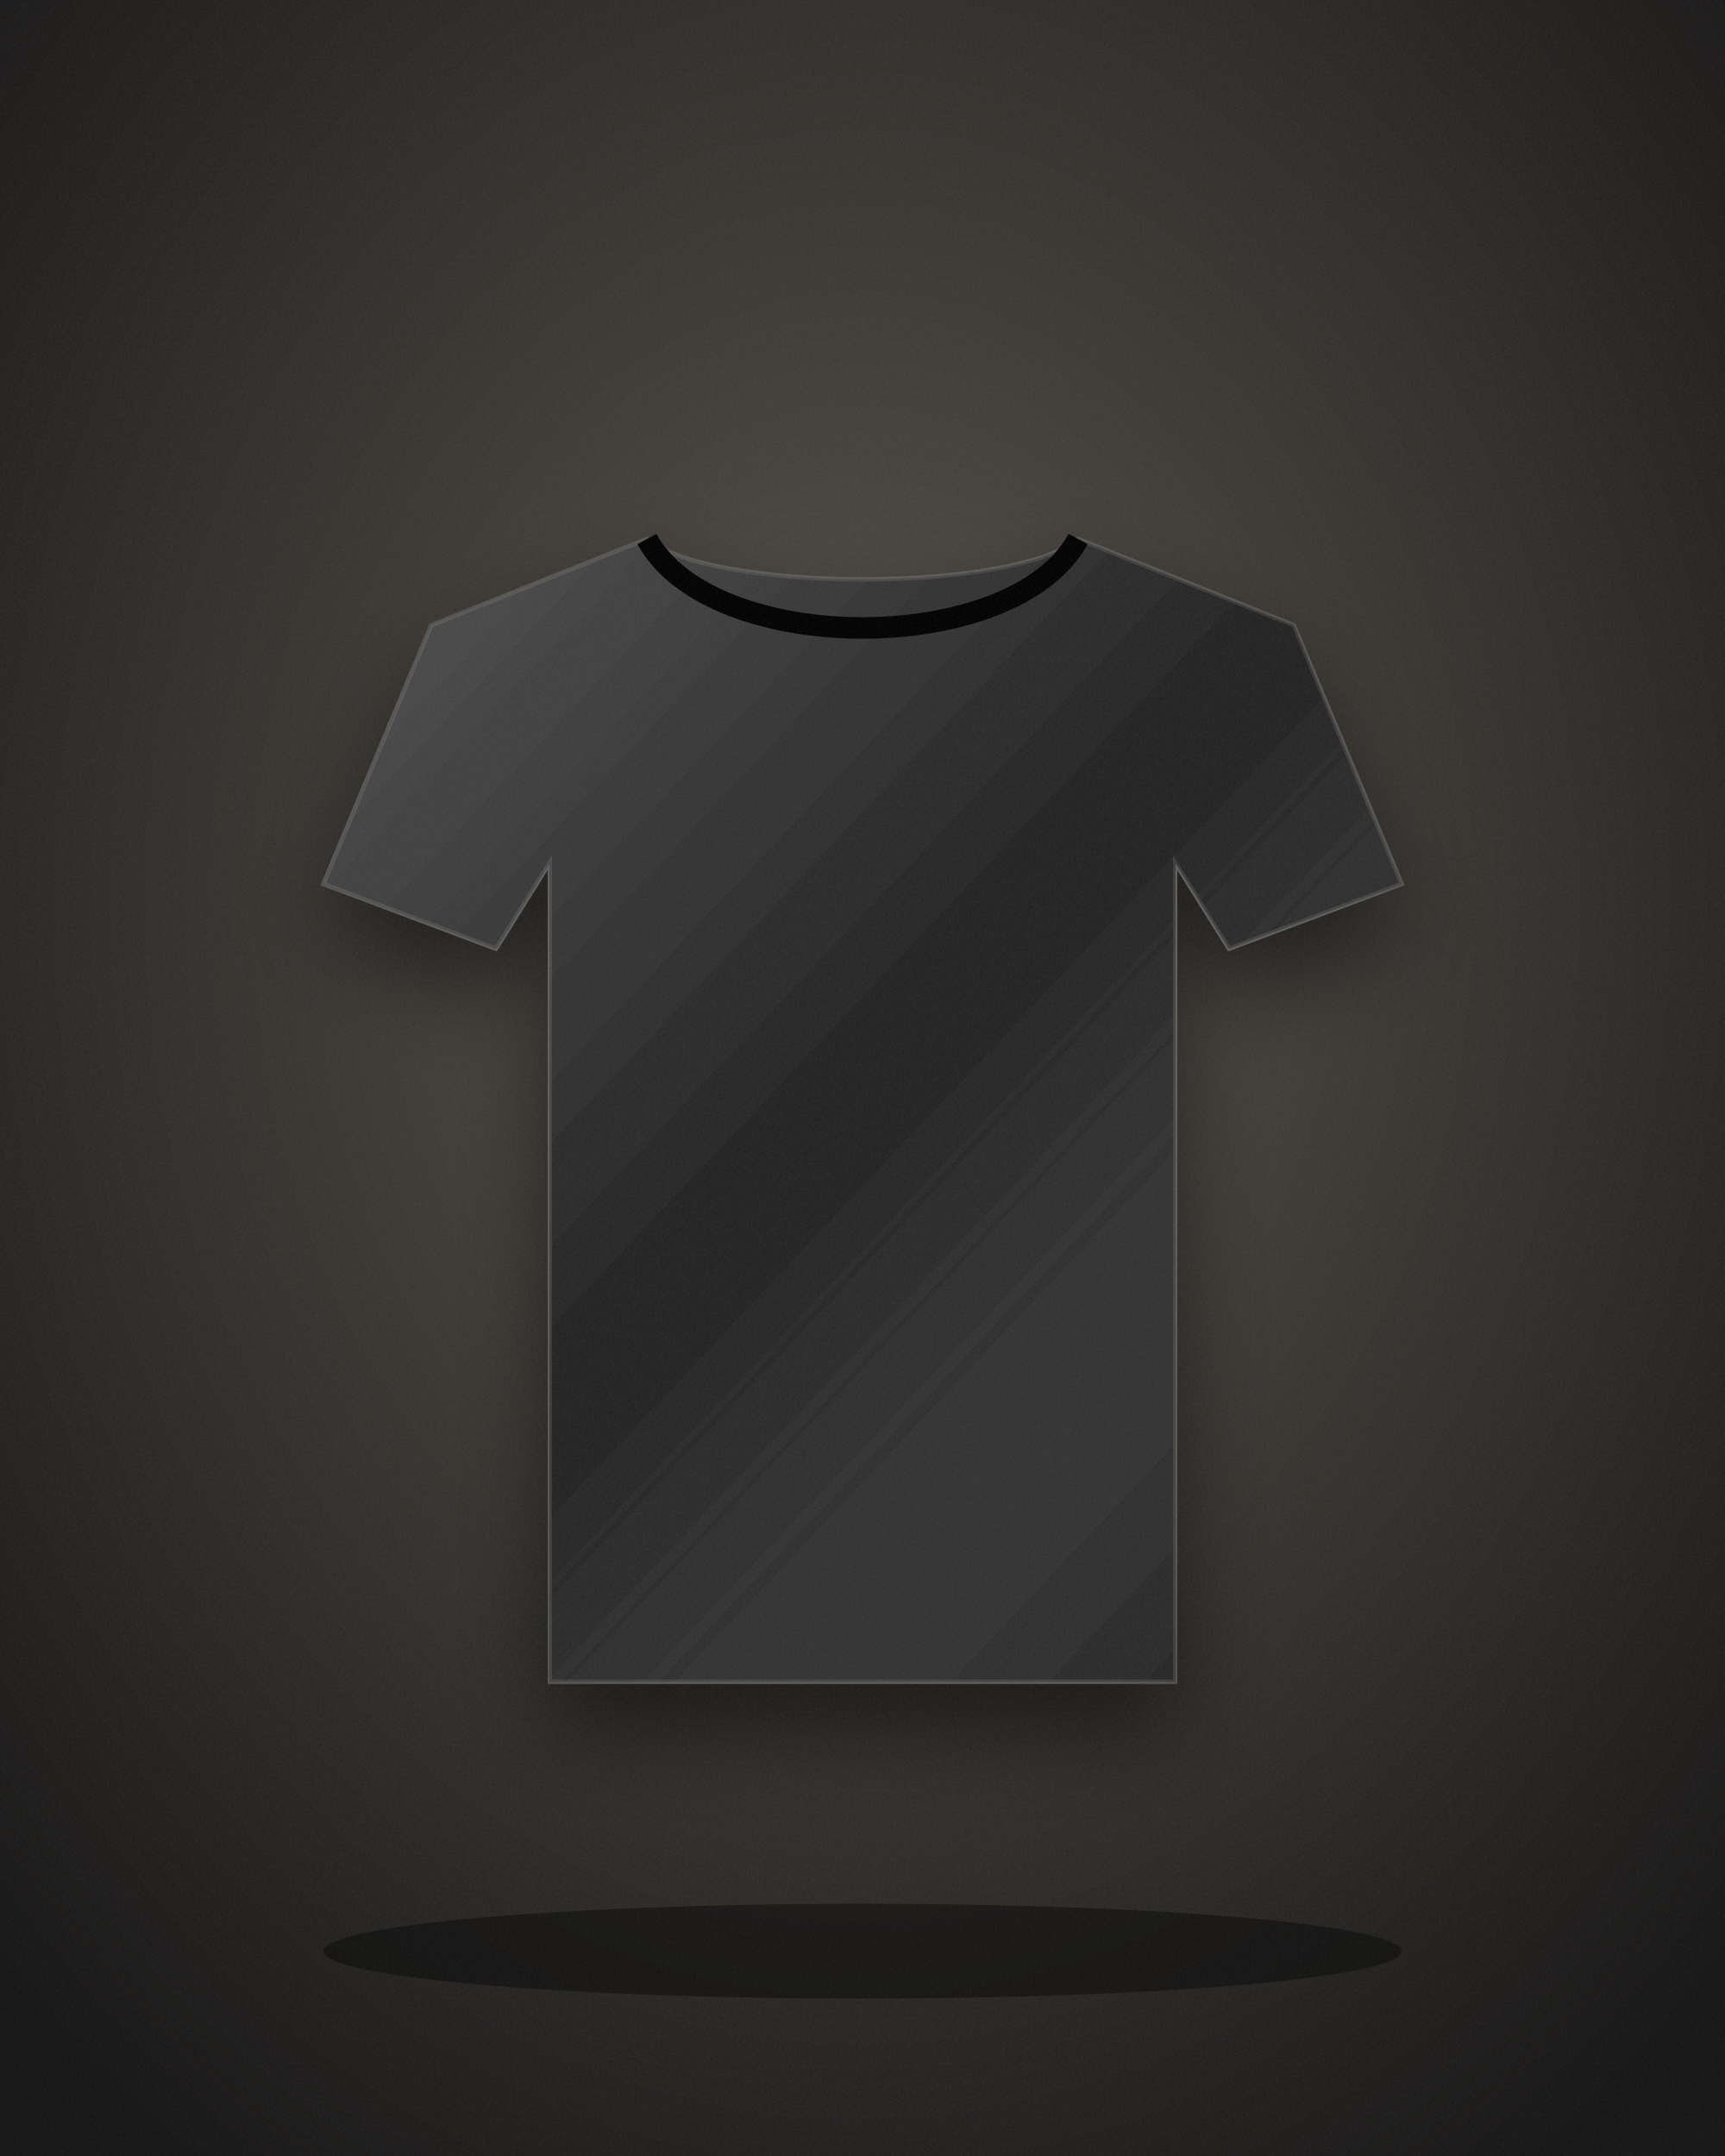
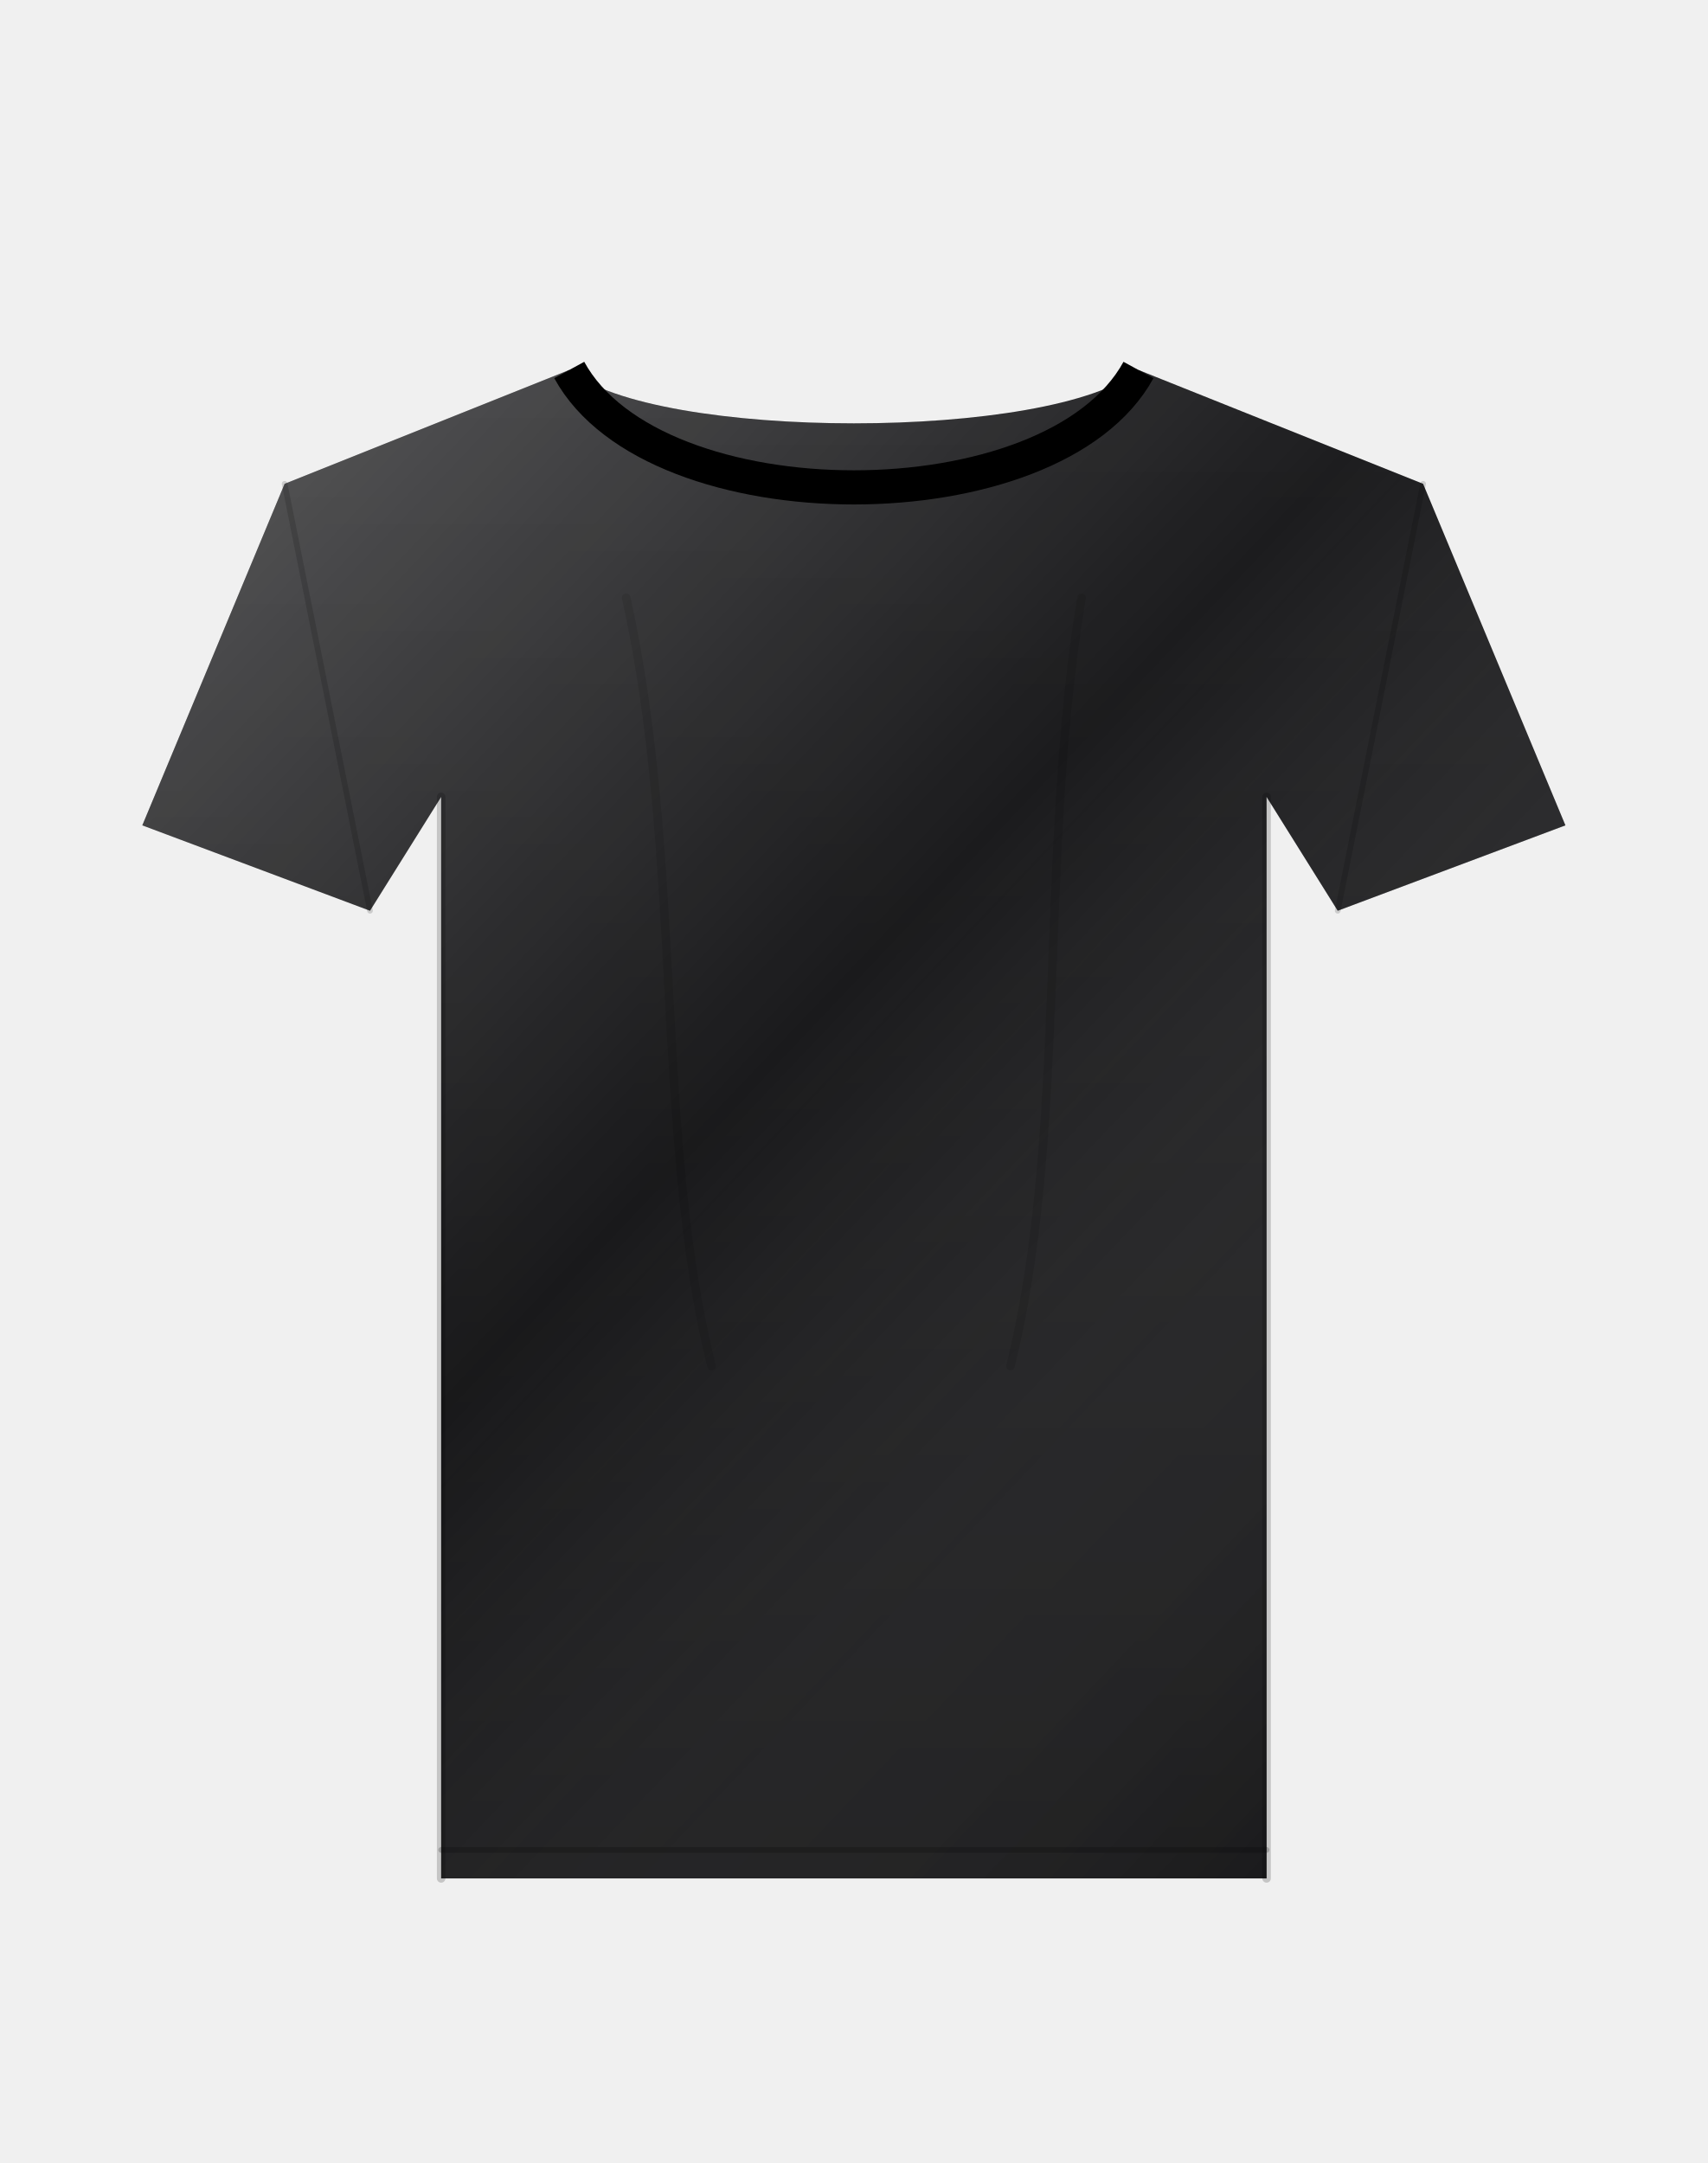
- <svg xmlns="http://www.w3.org/2000/svg" viewBox="0 0 800 1000" width="800" height="1000">
+ <svg xmlns="http://www.w3.org/2000/svg" viewBox="100 120 600 760" width="600" height="760">
  <defs>
-     <radialGradient id="foco" cx="50%" cy="42%" r="70%">
-       <stop offset="0" stop-color="#57524a" />
-       <stop offset="1" stop-color="#151414" />
-     </radialGradient>
    <linearGradient id="luz" x1="0" y1="0" x2="1" y2="1">
-       <stop offset="0" stop-color="#fff" stop-opacity=".22" />
-       <stop offset=".5" stop-color="#fff" stop-opacity="0" />
-       <stop offset="1" stop-color="#000" stop-opacity=".35" />
+       <stop offset="0" stop-color="#fff" stop-opacity=".28" />
+       <stop offset=".45" stop-color="#fff" stop-opacity="0" />
+       <stop offset="1" stop-color="#000" stop-opacity=".38" />
    </linearGradient>
-     <filter id="grano">
-       <feTurbulence type="fractalNoise" baseFrequency=".85" numOctaves="2" stitchTiles="stitch" />
-       <feColorMatrix values="0 0 0 0 1  0 0 0 0 1  0 0 0 0 1  0 0 0 .05 0" />
-     </filter>
-     <filter id="sombra" x="-20%" y="-20%" width="140%" height="140%">
-       <feDropShadow dx="0" dy="22" stdDeviation="22" flood-color="#000" flood-opacity=".55" />
-     </filter>
+     <linearGradient id="caida" x1="0" y1="0" x2="0" y2="1">
+       <stop offset="0" stop-color="#000" stop-opacity="0" />
+       <stop offset="1" stop-color="#000" stop-opacity=".22" />
+     </linearGradient>
  </defs>
-   <rect width="800" height="1000" fill="url(#foco)" />
-   <ellipse cx="400" cy="905" rx="250" ry="22" fill="#000" opacity=".45" />
-   <g filter="url(#sombra)">
-     <path d="M300 250 C330 275 470 275 500 250 L600 290 L650 410 L570 440 L545 400 L545 780 L255 780 L255 400 L230 440 L150 410 L200 290 Z" fill="#202020" />
-     <path d="M300 250 C330 275 470 275 500 250 L600 290 L650 410 L570 440 L545 400 L545 780 L255 780 L255 400 L230 440 L150 410 L200 290 Z" fill="url(#luz)" />
-     <path d="M300 250 C330 275 470 275 500 250 L600 290 L650 410 L570 440 L545 400 L545 780 L255 780 L255 400 L230 440 L150 410 L200 290 Z" fill="none" stroke="#fff" stroke-opacity=".10" stroke-width="2" />
-     <path d="M300 250 C330 305 470 305 500 250" fill="none" stroke="#000" stroke-width="10" />
-   </g>
-   <rect width="800" height="1000" filter="url(#grano)" />
+   <path d="M300 250 C330 275 470 275 500 250 L600 290 L650 410 L570 440 L545 400 L545 780 L255 780 L255 400 L230 440 L150 410 L200 290 Z" fill="#1d1d1f" />
+   <path d="M300 250 C330 275 470 275 500 250 L600 290 L650 410 L570 440 L545 400 L545 780 L255 780 L255 400 L230 440 L150 410 L200 290 Z" fill="url(#luz)" />
+   <path d="M300 250 C330 275 470 275 500 250 L600 290 L650 410 L570 440 L545 400 L545 780 L255 780 L255 400 L230 440 L150 410 L200 290 Z" fill="url(#caida)" />
+   <path d="M300 250 C330 305 470 305 500 250" fill="none" stroke="#000" stroke-width="12" />
+   <path d="M255 400 L255 780 M545 400 L545 780" fill="none" stroke="#000" stroke-width="3" stroke-linecap="round" opacity="0.18" />
+   <path d="M200 290 L230 440 M600 290 L570 440" fill="none" stroke="#000" stroke-width="2" stroke-linecap="round" opacity="0.15" />
+   <path d="M320 330 C340 420 330 520 350 600 M480 330 C465 420 475 520 455 600" fill="none" stroke="#000" stroke-width="3" stroke-linecap="round" opacity="0.1" />
+   <path d="M255 770 L545 770" fill="none" stroke="#000" stroke-width="2" stroke-linecap="round" opacity="0.2" />
</svg>
